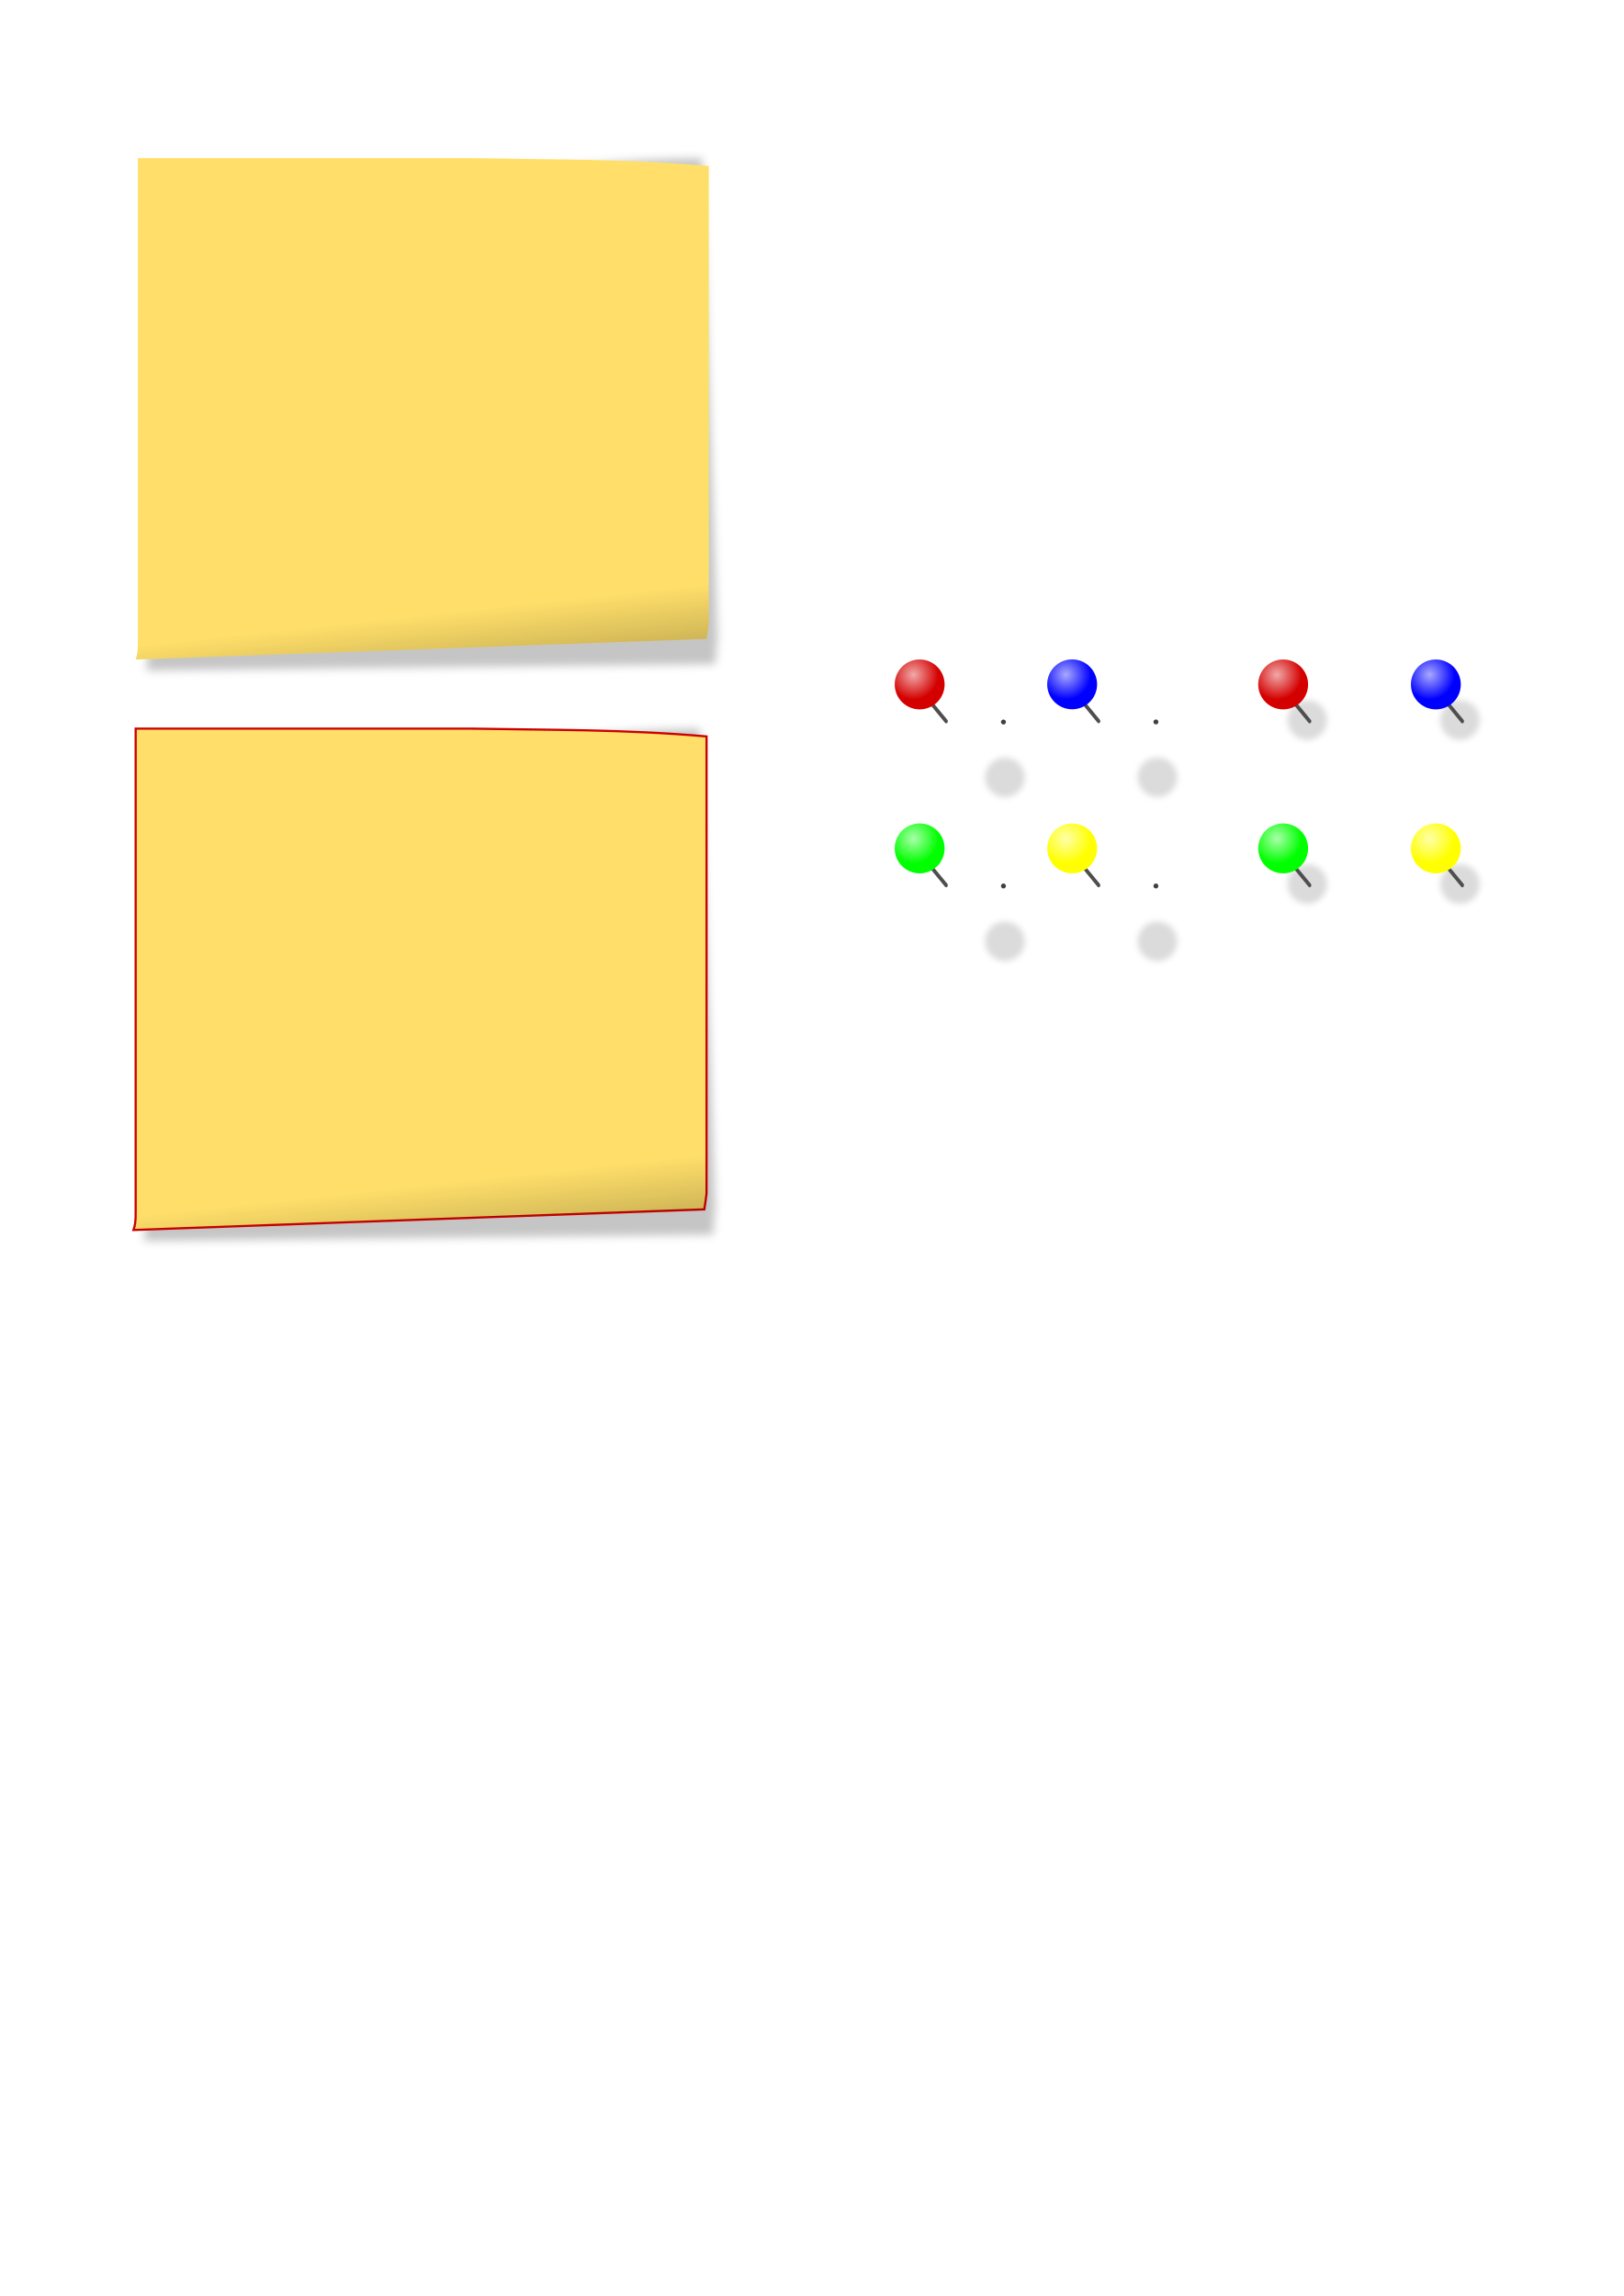
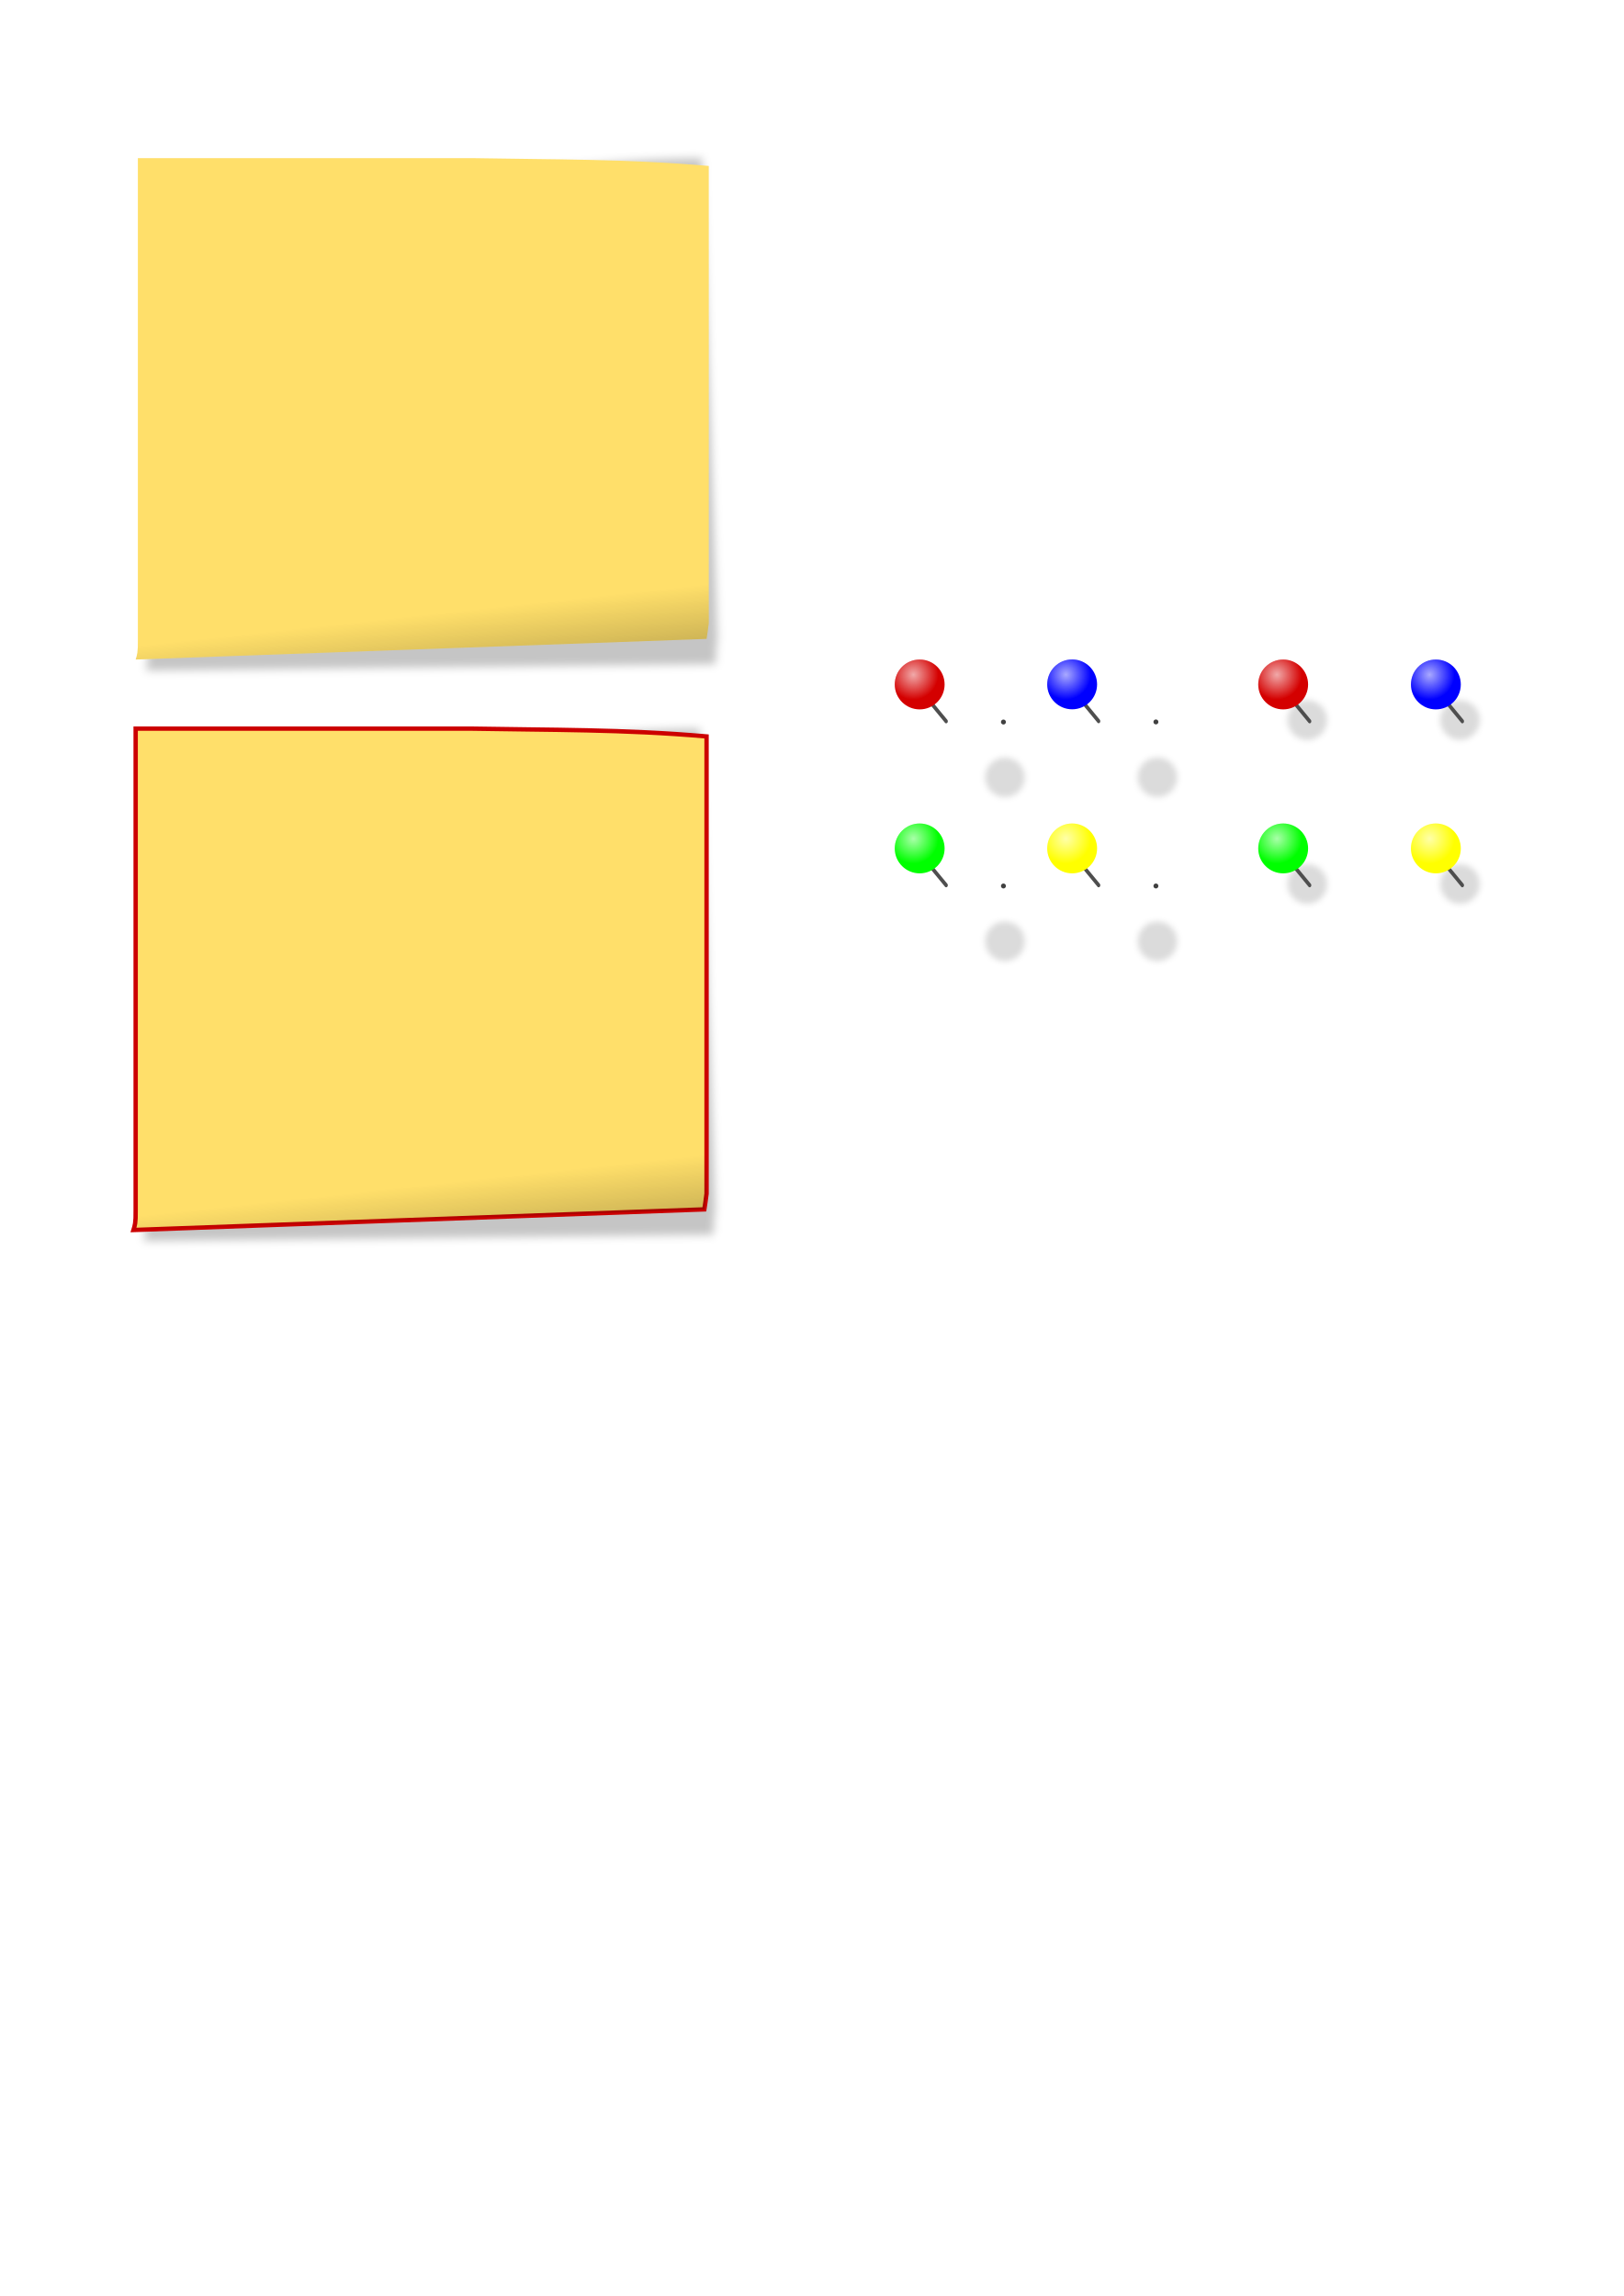
<svg xmlns="http://www.w3.org/2000/svg" xmlns:xlink="http://www.w3.org/1999/xlink" width="744.094" height="1052.362" id="svg2" version="1.1">
  <defs id="defs4">
    <linearGradient id="linearGradient4049">
      <stop style="stop-color:#000000;stop-opacity:1;" offset="0" id="stop4051" />
      <stop style="stop-color:#000000;stop-opacity:0;" offset="1" id="stop4053" />
    </linearGradient>
    <linearGradient id="linearGradient3779">
      <stop style="stop-color:#ffffff;stop-opacity:1;" offset="0" id="stop3781" />
      <stop style="stop-color:#ffffff;stop-opacity:0;" offset="1" id="stop3783" />
    </linearGradient>
    <radialGradient xlink:href="#linearGradient3779" id="radialGradient3785" cx="420" cy="305.934" fx="420" fy="305.934" r="11.429" gradientUnits="userSpaceOnUse" />
    <clipPath clipPathUnits="userSpaceOnUse" id="clipPath3808">
      <path id="path3810" d="m 434.286,310.398 c 0,6.312 -5.117,11.429 -11.429,11.429 -6.312,0 -11.429,-5.117 -11.429,-11.429 0,-6.312 5.117,-11.429 11.429,-11.429 6.312,0 11.429,5.117 11.429,11.429 z" style="fill:#d40000;fill-opacity:1;stroke:#666666;stroke-width:0;stroke-linecap:round;stroke-linejoin:miter;stroke-miterlimit:4;stroke-opacity:1;stroke-dashoffset:0" />
    </clipPath>
    <filter id="filter3893" x="-0.186" width="1.373" y="-0.186" height="1.373">
      <feGaussianBlur stdDeviation="1.775" id="feGaussianBlur3895" />
    </filter>
    <radialGradient xlink:href="#linearGradient3779" id="radialGradient3901" gradientUnits="userSpaceOnUse" cx="420" cy="305.934" fx="420" fy="305.934" r="11.429" />
    <filter id="filter3997">
      <feGaussianBlur stdDeviation="2.112" id="feGaussianBlur3999" />
    </filter>
    <linearGradient xlink:href="#linearGradient4049" id="linearGradient4055" x1="456.429" y1="648.791" x2="442.143" y2="516.648" gradientUnits="userSpaceOnUse" gradientTransform="translate(-270.7143,-2.857143)" />
    <radialGradient xlink:href="#linearGradient3779" id="radialGradient3029" gradientUnits="userSpaceOnUse" cx="420" cy="305.934" fx="420" fy="305.934" r="11.429" />
    <radialGradient xlink:href="#linearGradient3779" id="radialGradient3042" gradientUnits="userSpaceOnUse" cx="420" cy="305.934" fx="420" fy="305.934" r="11.429" />
    <radialGradient xlink:href="#linearGradient3779" id="radialGradient3049" gradientUnits="userSpaceOnUse" cx="420" cy="305.934" fx="420" fy="305.934" r="11.429" />
    <radialGradient xlink:href="#linearGradient3779" id="radialGradient3061" gradientUnits="userSpaceOnUse" cx="420" cy="305.934" fx="420" fy="305.934" r="11.429" />
    <radialGradient xlink:href="#linearGradient3779" id="radialGradient3071" gradientUnits="userSpaceOnUse" cx="420" cy="305.934" fx="420" fy="305.934" r="11.429" />
    <radialGradient xlink:href="#linearGradient3779" id="radialGradient3081" gradientUnits="userSpaceOnUse" cx="420" cy="305.934" fx="420" fy="305.934" r="11.429" />
    <radialGradient xlink:href="#linearGradient3779" id="radialGradient3083" gradientUnits="userSpaceOnUse" cx="420" cy="305.934" fx="420" fy="305.934" r="11.429" />
    <radialGradient xlink:href="#linearGradient3779" id="radialGradient3099" gradientUnits="userSpaceOnUse" cx="420" cy="305.934" fx="420" fy="305.934" r="11.429" />
    <radialGradient xlink:href="#linearGradient3779" id="radialGradient3129" gradientUnits="userSpaceOnUse" cx="420" cy="305.934" fx="420" fy="305.934" r="11.429" />
    <radialGradient xlink:href="#linearGradient3779" id="radialGradient3131" gradientUnits="userSpaceOnUse" cx="420" cy="305.934" fx="420" fy="305.934" r="11.429" />
    <radialGradient xlink:href="#linearGradient3779" id="radialGradient3157" gradientUnits="userSpaceOnUse" cx="420" cy="305.934" fx="420" fy="305.934" r="11.429" />
    <radialGradient xlink:href="#linearGradient3779" id="radialGradient3161" gradientUnits="userSpaceOnUse" cx="420" cy="305.934" fx="420" fy="305.934" r="11.429" />
    <radialGradient xlink:href="#linearGradient3779" id="radialGradient3165" gradientUnits="userSpaceOnUse" cx="420" cy="305.934" fx="420" fy="305.934" r="11.429" />
    <radialGradient xlink:href="#linearGradient3779" id="radialGradient3227" gradientUnits="userSpaceOnUse" cx="420" cy="305.934" fx="420" fy="305.934" r="11.429" />
    <radialGradient xlink:href="#linearGradient3779" id="radialGradient3229" gradientUnits="userSpaceOnUse" cx="420" cy="305.934" fx="420" fy="305.934" r="11.429" />
    <radialGradient xlink:href="#linearGradient3779" id="radialGradient3231" gradientUnits="userSpaceOnUse" cx="420" cy="305.934" fx="420" fy="305.934" r="11.429" />
    <radialGradient xlink:href="#linearGradient3779" id="radialGradient3233" gradientUnits="userSpaceOnUse" cx="420" cy="305.934" fx="420" fy="305.934" r="11.429" />
    <radialGradient xlink:href="#linearGradient3779" id="radialGradient3235" gradientUnits="userSpaceOnUse" cx="420" cy="305.934" fx="420" fy="305.934" r="11.429" />
    <radialGradient xlink:href="#linearGradient3779" id="radialGradient3237" gradientUnits="userSpaceOnUse" cx="420" cy="305.934" fx="420" fy="305.934" r="11.429" />
    <radialGradient xlink:href="#linearGradient3779" id="radialGradient3253" gradientUnits="userSpaceOnUse" cx="420" cy="305.934" fx="420" fy="305.934" r="11.429" />
    <radialGradient xlink:href="#linearGradient3779" id="radialGradient3255" gradientUnits="userSpaceOnUse" cx="420" cy="305.934" fx="420" fy="305.934" r="11.429" />
    <linearGradient xlink:href="#linearGradient4049" id="linearGradient3270" gradientUnits="userSpaceOnUse" gradientTransform="translate(-244.4244,26.09397)" x1="456.429" y1="648.791" x2="442.143" y2="516.648" />
  </defs>
  <g id="layer1">
    <g id="g3174" transform="translate(187.8902,-7.190977)">
      <path transform="matrix(0.7903964,0,0,0.7903964,65.20448,81.53528)" style="fill:#000000;fill-opacity:0.144;stroke:#666666;stroke-width:0;stroke-linecap:round;stroke-linejoin:miter;stroke-miterlimit:4;stroke-opacity:1;stroke-dashoffset:0;filter:url(#filter3893)" d="m 449.196,323.523 c 0,6.312 -5.117,11.429 -11.429,11.429 -6.312,0 -11.429,-5.117 -11.429,-11.429 0,-6.312 5.117,-11.429 11.429,-11.429 6.312,0 11.429,5.117 11.429,11.429 z" id="path3831" />
      <path id="path3814" d="m 401.621,323.509 -1.09,1.346 11.097,13.458 c 0.036,0.066 0.079,0.124 0.127,0.176 0.138,0.149 0.328,0.243 0.527,0.243 0.43,0 0.763,-0.426 0.763,-0.949 0,-0.249 -0.07,-0.471 -0.2,-0.64 l -0.018,-0.022 -11.206,-13.613 z" style="fill:#4e4e4e;fill-opacity:1;stroke:#666666;stroke-width:0;stroke-linecap:round;stroke-linejoin:miter;stroke-miterlimit:4;stroke-opacity:1;stroke-dashoffset:0" />
      <path id="path3763" d="m 411.572,320.907 c 0,6.312 -5.117,11.429 -11.429,11.429 -6.312,0 -11.429,-5.117 -11.429,-11.429 0,-6.312 5.117,-11.429 11.429,-11.429 6.312,0 11.429,5.117 11.429,11.429 z" style="fill:#d40000;fill-opacity:1;stroke:#666666;stroke-width:0;stroke-linecap:round;stroke-linejoin:miter;stroke-miterlimit:4;stroke-opacity:1;stroke-dashoffset:0" />
      <path clip-path="url(#clipPath3808)" transform="translate(-22.71395,10.50943)" id="path3777" d="m 431.429,305.934 c 0,6.312 -5.117,11.429 -11.429,11.429 -6.312,0 -11.429,-5.117 -11.429,-11.429 0,-6.312 5.117,-11.429 11.429,-11.429 6.312,0 11.429,5.117 11.429,11.429 z" style="opacity:0.662;fill:url(#radialGradient3255);fill-opacity:1;stroke:#666666;stroke-width:0;stroke-linecap:round;stroke-linejoin:miter;stroke-miterlimit:4;stroke-opacity:1;stroke-dashoffset:0" />
    </g>
    <g id="g3169" transform="translate(27.30008,-232.5261)">
      <path style="fill:#000000;fill-opacity:0.229;stroke:#666666;stroke-width:0;stroke-linecap:round;stroke-linejoin:miter;stroke-miterlimit:4;stroke-opacity:1;stroke-dashoffset:0;filter:url(#filter3997)" d="m 40.425,310.069 0,220.723 c 0.079,5.932 -0.363,6.962 -1.01,9.073 l 261.12,-2.884 c 0.337,-2.104 0.168,-6.444 1.01,-11.745 l -7.071,-220.182 c -44.014,0.227 -64.627,5.672 -99.928,5.015 z" id="path3903" />
      <path id="rect2985" d="m 35.879,305.018 0,220.723 c 0.079,5.932 -0.363,6.962 -1.01,9.073 l 261.625,-9.45 c 0.337,-2.104 0.673,-4.424 1.01,-7.199 l 0,-209.576 C 259.551,305.281 225.301,305.675 190,305.018 z" style="fill:#ffdf6a;fill-opacity:1;stroke:#666666;stroke-width:0;stroke-linecap:round;stroke-linejoin:miter;stroke-miterlimit:4;stroke-opacity:1;stroke-dashoffset:0" />
      <path id="path4001" d="m 35.879,498.799 0,26.938 c 0.079,5.932 -0.352,6.951 -1,9.062 l 261.625,-9.438 c 0.337,-2.104 0.663,-4.412 1,-7.188 l 0,-19.375 -261.625,0 z" style="fill:url(#linearGradient4055);fill-opacity:1;stroke:#666666;stroke-width:0;stroke-linecap:round;stroke-linejoin:miter;stroke-miterlimit:4;stroke-opacity:1;stroke-dashoffset:0" />
    </g>
    <g id="g3198" transform="translate(-24.81615,-7.229863)">
      <path id="path3017" d="m 449.196,323.523 c 0,6.312 -5.117,11.429 -11.429,11.429 -6.312,0 -11.429,-5.117 -11.429,-11.429 0,-6.312 5.117,-11.429 11.429,-11.429 6.312,0 11.429,5.117 11.429,11.429 z" style="fill:#000000;fill-opacity:0.144;stroke:#666666;stroke-width:0;stroke-linecap:round;stroke-linejoin:miter;stroke-miterlimit:4;stroke-opacity:1;stroke-dashoffset:0;filter:url(#filter3893)" transform="matrix(0.7903964,0,0,0.7903964,139.3432,107.8294)" />
      <path style="fill:#4e4e4e;fill-opacity:1;stroke:#666666;stroke-width:0;stroke-linecap:round;stroke-linejoin:miter;stroke-miterlimit:4;stroke-opacity:1;stroke-dashoffset:0" d="m 447.751,323.548 -1.09,1.346 11.097,13.458 c 0.036,0.066 0.079,0.124 0.127,0.176 0.138,0.149 0.328,0.243 0.527,0.243 0.43,0 0.763,-0.426 0.763,-0.949 0,-0.249 -0.07,-0.471 -0.2,-0.64 l -0.018,-0.022 -11.206,-13.613 z" id="path3019" />
      <g id="g3021" transform="translate(26.27247,15.01261)">
        <path id="path3023" d="m 431.429,305.934 c 0,6.312 -5.117,11.429 -11.429,11.429 -6.312,0 -11.429,-5.117 -11.429,-11.429 0,-6.312 5.117,-11.429 11.429,-11.429 6.312,0 11.429,5.117 11.429,11.429 z" style="fill:#d40000;fill-opacity:1;stroke:#666666;stroke-width:0;stroke-linecap:round;stroke-linejoin:miter;stroke-miterlimit:4;stroke-opacity:1;stroke-dashoffset:0" />
        <path clip-path="url(#clipPath3808)" transform="translate(-2.857143,-4.464286)" id="path3025" d="m 431.429,305.934 c 0,6.312 -5.117,11.429 -11.429,11.429 -6.312,0 -11.429,-5.117 -11.429,-11.429 0,-6.312 5.117,-11.429 11.429,-11.429 6.312,0 11.429,5.117 11.429,11.429 z" style="opacity:0.662;fill:url(#radialGradient3233);fill-opacity:1;stroke:#666666;stroke-width:0;stroke-linecap:round;stroke-linejoin:miter;stroke-miterlimit:4;stroke-opacity:1;stroke-dashoffset:0" />
      </g>
      <path transform="translate(-50.08821,16.77348)" d="m 535.886,321.391 c 0,0.628 -0.509,1.136 -1.136,1.136 -0.628,0 -1.136,-0.509 -1.136,-1.136 0,-0.628 0.509,-1.136 1.136,-1.136 0.628,0 1.136,0.509 1.136,1.136 z" id="path3033" style="fill:#000000;fill-opacity:0.75;stroke:#4e4e4e;stroke-width:0;stroke-linecap:round;stroke-linejoin:miter;stroke-miterlimit:4;stroke-opacity:1;stroke-dasharray:none;stroke-dashoffset:0" />
    </g>
    <g id="g3180" transform="translate(187.8902,27.96192)">
      <path id="path3053" d="m 449.196,323.523 c 0,6.312 -5.117,11.429 -11.429,11.429 -6.312,0 -11.429,-5.117 -11.429,-11.429 0,-6.312 5.117,-11.429 11.429,-11.429 6.312,0 11.429,5.117 11.429,11.429 z" style="fill:#000000;fill-opacity:0.144;stroke:#666666;stroke-width:0;stroke-linecap:round;stroke-linejoin:miter;stroke-miterlimit:4;stroke-opacity:1;stroke-dashoffset:0;filter:url(#filter3893)" transform="matrix(0.7903964,0,0,0.7903964,65.20448,121.5353)" />
      <path style="fill:#4e4e4e;fill-opacity:1;stroke:#666666;stroke-width:0;stroke-linecap:round;stroke-linejoin:miter;stroke-miterlimit:4;stroke-opacity:1;stroke-dashoffset:0" d="m 401.621,363.509 -1.09,1.346 11.097,13.458 c 0.036,0.066 0.079,0.124 0.127,0.176 0.138,0.149 0.328,0.243 0.527,0.243 0.43,0 0.763,-0.426 0.763,-0.949 0,-0.249 -0.07,-0.471 -0.2,-0.64 l -0.018,-0.022 -11.206,-13.613 z" id="path3055" />
      <path style="fill:#00ff00;fill-opacity:1;stroke:#666666;stroke-width:0;stroke-linecap:round;stroke-linejoin:miter;stroke-miterlimit:4;stroke-opacity:1;stroke-dashoffset:0" d="m 411.572,360.907 c 0,6.312 -5.117,11.429 -11.429,11.429 -6.312,0 -11.429,-5.117 -11.429,-11.429 0,-6.312 5.117,-11.429 11.429,-11.429 6.312,0 11.429,5.117 11.429,11.429 z" id="path3057" />
      <path style="opacity:0.662;fill:url(#radialGradient3253);fill-opacity:1;stroke:#666666;stroke-width:0;stroke-linecap:round;stroke-linejoin:miter;stroke-miterlimit:4;stroke-opacity:1;stroke-dashoffset:0" d="m 431.429,305.934 c 0,6.312 -5.117,11.429 -11.429,11.429 -6.312,0 -11.429,-5.117 -11.429,-11.429 0,-6.312 5.117,-11.429 11.429,-11.429 6.312,0 11.429,5.117 11.429,11.429 z" id="path3059" transform="translate(-22.71395,50.50943)" clip-path="url(#clipPath3808)" />
    </g>
    <g id="g3186" transform="translate(257.8712,-87.19097)">
      <path transform="matrix(0.7903964,0,0,0.7903964,65.20448,161.5353)" style="fill:#000000;fill-opacity:0.144;stroke:#666666;stroke-width:0;stroke-linecap:round;stroke-linejoin:miter;stroke-miterlimit:4;stroke-opacity:1;stroke-dashoffset:0;filter:url(#filter3893)" d="m 449.196,323.523 c 0,6.312 -5.117,11.429 -11.429,11.429 -6.312,0 -11.429,-5.117 -11.429,-11.429 0,-6.312 5.117,-11.429 11.429,-11.429 6.312,0 11.429,5.117 11.429,11.429 z" id="path3063" />
      <path id="path3065" d="m 401.621,403.509 -1.09,1.346 11.097,13.458 c 0.036,0.066 0.079,0.124 0.127,0.176 0.138,0.149 0.328,0.243 0.527,0.243 0.43,0 0.763,-0.426 0.763,-0.949 0,-0.249 -0.07,-0.471 -0.2,-0.64 l -0.018,-0.022 -11.206,-13.613 z" style="fill:#4e4e4e;fill-opacity:1;stroke:#666666;stroke-width:0;stroke-linecap:round;stroke-linejoin:miter;stroke-miterlimit:4;stroke-opacity:1;stroke-dashoffset:0" />
      <path id="path3067" d="m 411.572,400.907 c 0,6.312 -5.117,11.429 -11.429,11.429 -6.312,0 -11.429,-5.117 -11.429,-11.429 0,-6.312 5.117,-11.429 11.429,-11.429 6.312,0 11.429,5.117 11.429,11.429 z" style="fill:#0000ff;fill-opacity:1;stroke:#666666;stroke-width:0;stroke-linecap:round;stroke-linejoin:miter;stroke-miterlimit:4;stroke-opacity:1;stroke-dashoffset:0" />
      <path clip-path="url(#clipPath3808)" transform="translate(-22.71395,90.50943)" id="path3069" d="m 431.429,305.934 c 0,6.312 -5.117,11.429 -11.429,11.429 -6.312,0 -11.429,-5.117 -11.429,-11.429 0,-6.312 5.117,-11.429 11.429,-11.429 6.312,0 11.429,5.117 11.429,11.429 z" style="opacity:0.662;fill:url(#radialGradient3237);fill-opacity:1;stroke:#666666;stroke-width:0;stroke-linecap:round;stroke-linejoin:miter;stroke-miterlimit:4;stroke-opacity:1;stroke-dashoffset:0" />
    </g>
    <g id="g3192" transform="translate(257.8712,-52.03808)">
      <path id="path3073" d="m 449.196,323.523 c 0,6.312 -5.117,11.429 -11.429,11.429 -6.312,0 -11.429,-5.117 -11.429,-11.429 0,-6.312 5.117,-11.429 11.429,-11.429 6.312,0 11.429,5.117 11.429,11.429 z" style="fill:#000000;fill-opacity:0.144;stroke:#666666;stroke-width:0;stroke-linecap:round;stroke-linejoin:miter;stroke-miterlimit:4;stroke-opacity:1;stroke-dashoffset:0;filter:url(#filter3893)" transform="matrix(0.7903964,0,0,0.7903964,65.20448,201.5353)" />
      <path style="fill:#4e4e4e;fill-opacity:1;stroke:#666666;stroke-width:0;stroke-linecap:round;stroke-linejoin:miter;stroke-miterlimit:4;stroke-opacity:1;stroke-dashoffset:0" d="m 401.621,443.509 -1.09,1.346 11.097,13.458 c 0.036,0.066 0.079,0.124 0.127,0.176 0.138,0.149 0.328,0.243 0.527,0.243 0.43,0 0.763,-0.426 0.763,-0.949 0,-0.249 -0.07,-0.471 -0.2,-0.64 l -0.018,-0.022 -11.206,-13.613 z" id="path3075" />
      <path style="fill:#ffff00;fill-opacity:1;stroke:#666666;stroke-width:0;stroke-linecap:round;stroke-linejoin:miter;stroke-miterlimit:4;stroke-opacity:1;stroke-dashoffset:0" d="m 411.572,440.907 c 0,6.312 -5.117,11.429 -11.429,11.429 -6.312,0 -11.429,-5.117 -11.429,-11.429 0,-6.312 5.117,-11.429 11.429,-11.429 6.312,0 11.429,5.117 11.429,11.429 z" id="path3077" />
      <path style="opacity:0.662;fill:url(#radialGradient3235);fill-opacity:1;stroke:#666666;stroke-width:0;stroke-linecap:round;stroke-linejoin:miter;stroke-miterlimit:4;stroke-opacity:1;stroke-dashoffset:0" d="m 431.429,305.934 c 0,6.312 -5.117,11.429 -11.429,11.429 -6.312,0 -11.429,-5.117 -11.429,-11.429 0,-6.312 5.117,-11.429 11.429,-11.429 6.312,0 11.429,5.117 11.429,11.429 z" id="path3079" transform="translate(-22.71395,130.5094)" clip-path="url(#clipPath3808)" />
    </g>
    <g id="g3206" transform="translate(-24.81615,-12.07697)">
      <path transform="matrix(0.7903964,0,0,0.7903964,139.3432,187.8294)" style="fill:#000000;fill-opacity:0.144;stroke:#666666;stroke-width:0;stroke-linecap:round;stroke-linejoin:miter;stroke-miterlimit:4;stroke-opacity:1;stroke-dashoffset:0;filter:url(#filter3893)" d="m 449.196,323.523 c 0,6.312 -5.117,11.429 -11.429,11.429 -6.312,0 -11.429,-5.117 -11.429,-11.429 0,-6.312 5.117,-11.429 11.429,-11.429 6.312,0 11.429,5.117 11.429,11.429 z" id="path3087" />
      <path id="path3089" d="m 447.751,403.548 -1.09,1.346 11.097,13.458 c 0.036,0.066 0.079,0.124 0.127,0.176 0.138,0.149 0.328,0.243 0.527,0.243 0.43,0 0.763,-0.426 0.763,-0.949 0,-0.249 -0.07,-0.471 -0.2,-0.64 l -0.018,-0.022 -11.206,-13.613 z" style="fill:#4e4e4e;fill-opacity:1;stroke:#666666;stroke-width:0;stroke-linecap:round;stroke-linejoin:miter;stroke-miterlimit:4;stroke-opacity:1;stroke-dashoffset:0" />
      <path id="path3093" d="m 457.701,400.946 c 0,6.312 -5.117,11.429 -11.429,11.429 -6.312,0 -11.429,-5.117 -11.429,-11.429 0,-6.312 5.117,-11.429 11.429,-11.429 6.312,0 11.429,5.117 11.429,11.429 z" style="fill:#00ff00;fill-opacity:1;stroke:#666666;stroke-width:0;stroke-linecap:round;stroke-linejoin:miter;stroke-miterlimit:4;stroke-opacity:1;stroke-dashoffset:0" />
      <path clip-path="url(#clipPath3808)" transform="translate(23.41532,90.54832)" id="path3095" d="m 431.429,305.934 c 0,6.312 -5.117,11.429 -11.429,11.429 -6.312,0 -11.429,-5.117 -11.429,-11.429 0,-6.312 5.117,-11.429 11.429,-11.429 6.312,0 11.429,5.117 11.429,11.429 z" style="opacity:0.662;fill:url(#radialGradient3231);fill-opacity:1;stroke:#666666;stroke-width:0;stroke-linecap:round;stroke-linejoin:miter;stroke-miterlimit:4;stroke-opacity:1;stroke-dashoffset:0" />
      <path style="fill:#000000;fill-opacity:0.75;stroke:#4e4e4e;stroke-width:0;stroke-linecap:round;stroke-linejoin:miter;stroke-miterlimit:4;stroke-opacity:1;stroke-dasharray:none;stroke-dashoffset:0" id="path3097" d="m 535.886,321.391 c 0,0.628 -0.509,1.136 -1.136,1.136 -0.628,0 -1.136,-0.509 -1.136,-1.136 0,-0.628 0.509,-1.136 1.136,-1.136 0.628,0 1.136,0.509 1.136,1.136 z" transform="translate(-50.08821,96.77348)" />
    </g>
    <g id="g3220" transform="translate(-16.94155,-7.27286)">
      <path transform="matrix(0.7903964,0,0,0.7903964,201.3432,107.8294)" style="fill:#000000;fill-opacity:0.144;stroke:#666666;stroke-width:0;stroke-linecap:round;stroke-linejoin:miter;stroke-miterlimit:4;stroke-opacity:1;stroke-dashoffset:0;filter:url(#filter3893)" d="m 449.196,323.523 c 0,6.312 -5.117,11.429 -11.429,11.429 -6.312,0 -11.429,-5.117 -11.429,-11.429 0,-6.312 5.117,-11.429 11.429,-11.429 6.312,0 11.429,5.117 11.429,11.429 z" id="path3103" />
      <path id="path3105" d="m 509.751,323.548 -1.09,1.346 11.097,13.458 c 0.036,0.066 0.079,0.124 0.127,0.176 0.138,0.149 0.328,0.243 0.527,0.243 0.43,0 0.763,-0.426 0.763,-0.949 0,-0.249 -0.07,-0.471 -0.2,-0.64 l -0.018,-0.022 -11.206,-13.613 z" style="fill:#4e4e4e;fill-opacity:1;stroke:#666666;stroke-width:0;stroke-linecap:round;stroke-linejoin:miter;stroke-miterlimit:4;stroke-opacity:1;stroke-dashoffset:0" />
      <path id="path3109" d="m 519.701,320.946 c 0,6.312 -5.117,11.429 -11.429,11.429 -6.312,0 -11.429,-5.117 -11.429,-11.429 0,-6.312 5.117,-11.429 11.429,-11.429 6.312,0 11.429,5.117 11.429,11.429 z" style="fill:#0000ff;fill-opacity:1;stroke:#666666;stroke-width:0;stroke-linecap:round;stroke-linejoin:miter;stroke-miterlimit:4;stroke-opacity:1;stroke-dashoffset:0" />
      <path clip-path="url(#clipPath3808)" transform="translate(85.41532,10.54832)" id="path3111" d="m 431.429,305.934 c 0,6.312 -5.117,11.429 -11.429,11.429 -6.312,0 -11.429,-5.117 -11.429,-11.429 0,-6.312 5.117,-11.429 11.429,-11.429 6.312,0 11.429,5.117 11.429,11.429 z" style="opacity:0.662;fill:url(#radialGradient3227);fill-opacity:1;stroke:#666666;stroke-width:0;stroke-linecap:round;stroke-linejoin:miter;stroke-miterlimit:4;stroke-opacity:1;stroke-dashoffset:0" />
      <path style="fill:#000000;fill-opacity:0.75;stroke:#4e4e4e;stroke-width:0;stroke-linecap:round;stroke-linejoin:miter;stroke-miterlimit:4;stroke-opacity:1;stroke-dasharray:none;stroke-dashoffset:0" id="path3113" d="m 535.886,321.391 c 0,0.628 -0.509,1.136 -1.136,1.136 -0.628,0 -1.136,-0.509 -1.136,-1.136 0,-0.628 0.509,-1.136 1.136,-1.136 0.628,0 1.136,0.509 1.136,1.136 z" transform="translate(11.91179,16.77348)" />
    </g>
    <g id="g3213" transform="translate(-16.94155,-12.07697)">
      <path id="path3117" d="m 449.196,323.523 c 0,6.312 -5.117,11.429 -11.429,11.429 -6.312,0 -11.429,-5.117 -11.429,-11.429 0,-6.312 5.117,-11.429 11.429,-11.429 6.312,0 11.429,5.117 11.429,11.429 z" style="fill:#000000;fill-opacity:0.144;stroke:#666666;stroke-width:0;stroke-linecap:round;stroke-linejoin:miter;stroke-miterlimit:4;stroke-opacity:1;stroke-dashoffset:0;filter:url(#filter3893)" transform="matrix(0.7903964,0,0,0.7903964,201.3432,187.8294)" />
      <path style="fill:#4e4e4e;fill-opacity:1;stroke:#666666;stroke-width:0;stroke-linecap:round;stroke-linejoin:miter;stroke-miterlimit:4;stroke-opacity:1;stroke-dashoffset:0" d="m 509.751,403.548 -1.09,1.346 11.097,13.458 c 0.036,0.066 0.079,0.124 0.127,0.176 0.138,0.149 0.328,0.243 0.527,0.243 0.43,0 0.763,-0.426 0.763,-0.949 0,-0.249 -0.07,-0.471 -0.2,-0.64 l -0.018,-0.022 -11.206,-13.613 z" id="path3119" />
      <path style="fill:#ffff00;fill-opacity:1;stroke:#666666;stroke-width:0;stroke-linecap:round;stroke-linejoin:miter;stroke-miterlimit:4;stroke-opacity:1;stroke-dashoffset:0" d="m 519.701,400.946 c 0,6.312 -5.117,11.429 -11.429,11.429 -6.312,0 -11.429,-5.117 -11.429,-11.429 0,-6.312 5.117,-11.429 11.429,-11.429 6.312,0 11.429,5.117 11.429,11.429 z" id="path3123" />
      <path style="opacity:0.662;fill:url(#radialGradient3229);fill-opacity:1;stroke:#666666;stroke-width:0;stroke-linecap:round;stroke-linejoin:miter;stroke-miterlimit:4;stroke-opacity:1;stroke-dashoffset:0" d="m 431.429,305.934 c 0,6.312 -5.117,11.429 -11.429,11.429 -6.312,0 -11.429,-5.117 -11.429,-11.429 0,-6.312 5.117,-11.429 11.429,-11.429 6.312,0 11.429,5.117 11.429,11.429 z" id="path3125" transform="translate(85.41532,90.54832)" clip-path="url(#clipPath3808)" />
      <path transform="translate(11.91179,96.77348)" d="m 535.886,321.391 c 0,0.628 -0.509,1.136 -1.136,1.136 -0.628,0 -1.136,-0.509 -1.136,-1.136 0,-0.628 0.509,-1.136 1.136,-1.136 0.628,0 1.136,0.509 1.136,1.136 z" id="path3127" style="fill:#000000;fill-opacity:0.75;stroke:#4e4e4e;stroke-width:0;stroke-linecap:round;stroke-linejoin:miter;stroke-miterlimit:4;stroke-opacity:1;stroke-dasharray:none;stroke-dashoffset:0" />
    </g>
    <path style="fill:#000000;fill-opacity:0.229;stroke:#666666;stroke-width:0;stroke-linecap:round;stroke-linejoin:miter;stroke-miterlimit:4;stroke-opacity:1;stroke-dashoffset:0;filter:url(#filter3997)" d="m 66.715,339.02 0,220.723 c 0.079,5.932 -0.363,6.962 -1.01,9.073 l 261.12,-2.884 c 0.337,-2.104 0.168,-6.444 1.01,-11.745 L 320.764,334.005 c -44.014,0.227 -64.627,5.672 -99.928,5.015 z" id="path3261" />
-     <path id="path3263" d="m 62.169,333.969 0,220.723 c 0.079,5.932 -0.363,6.962 -1.01,9.073 l 261.625,-9.45 c 0.337,-2.104 0.673,-4.424 1.01,-7.199 l 0,-209.576 c -37.953,-3.309 -72.203,-2.914 -107.504,-3.571 z" style="fill:#ffdf6a;fill-opacity:1;stroke:#cc0000;stroke-width:1;stroke-linecap:round;stroke-linejoin:miter;stroke-miterlimit:4;stroke-opacity:1;stroke-dashoffset:0;stroke-dasharray:none" />
+     <path id="path3263" d="m 62.169,333.969 0,220.723 c 0.079,5.932 -0.363,6.962 -1.01,9.073 l 261.625,-9.45 c 0.337,-2.104 0.673,-4.424 1.01,-7.199 l 0,-209.576 c -37.953,-3.309 -72.203,-2.914 -107.504,-3.571 z" style="fill:#ffdf6a;fill-opacity:1;stroke:#cc0000;stroke-width:2;stroke-linecap:round;stroke-linejoin:miter;stroke-miterlimit:4;stroke-opacity:1;stroke-dashoffset:0;stroke-dasharray:none" />
    <path id="path3265" d="m 62.169,527.75 0,26.938 c 0.079,5.932 -0.352,6.951 -1,9.062 l 261.625,-9.438 c 0.337,-2.104 0.663,-4.412 1,-7.188 l 0,-19.375 -261.625,0 z" style="fill:url(#linearGradient3270);fill-opacity:1;stroke:#666666;stroke-width:0;stroke-linecap:round;stroke-linejoin:miter;stroke-miterlimit:4;stroke-opacity:1;stroke-dashoffset:0" />
  </g>
</svg>
